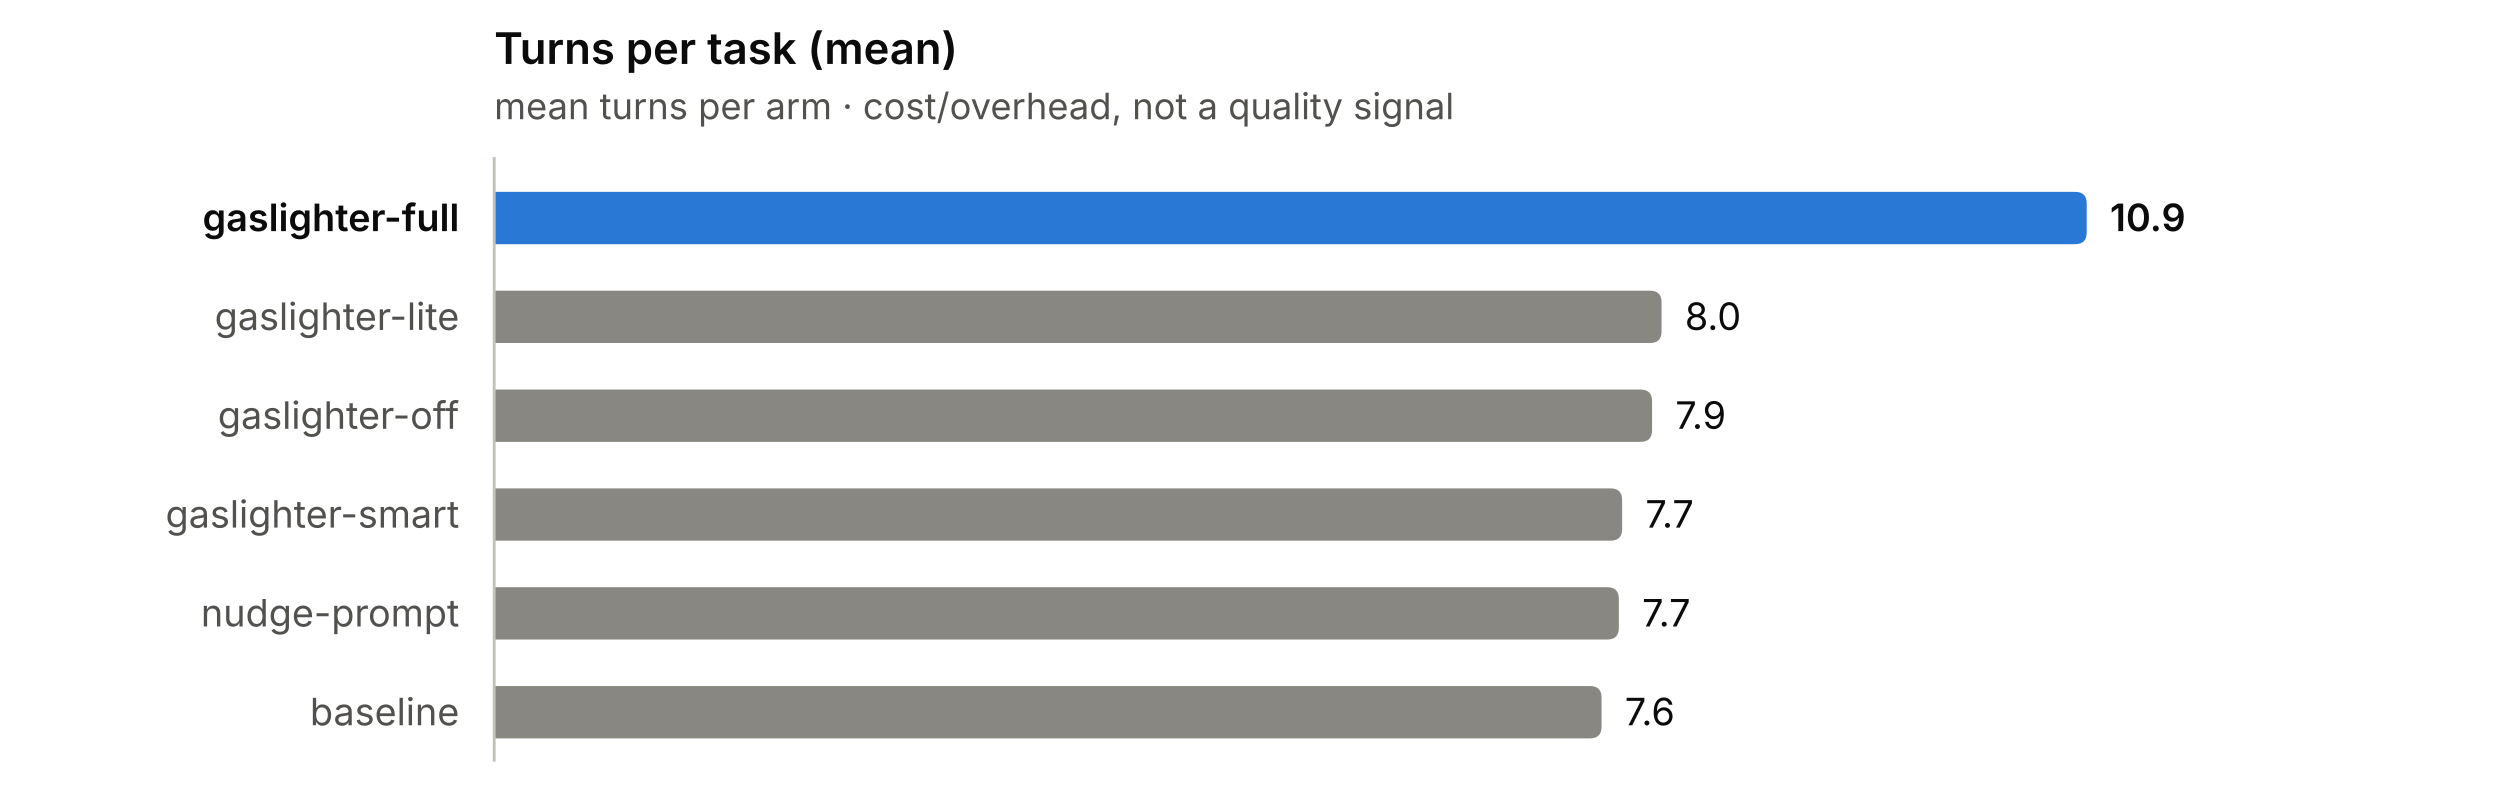
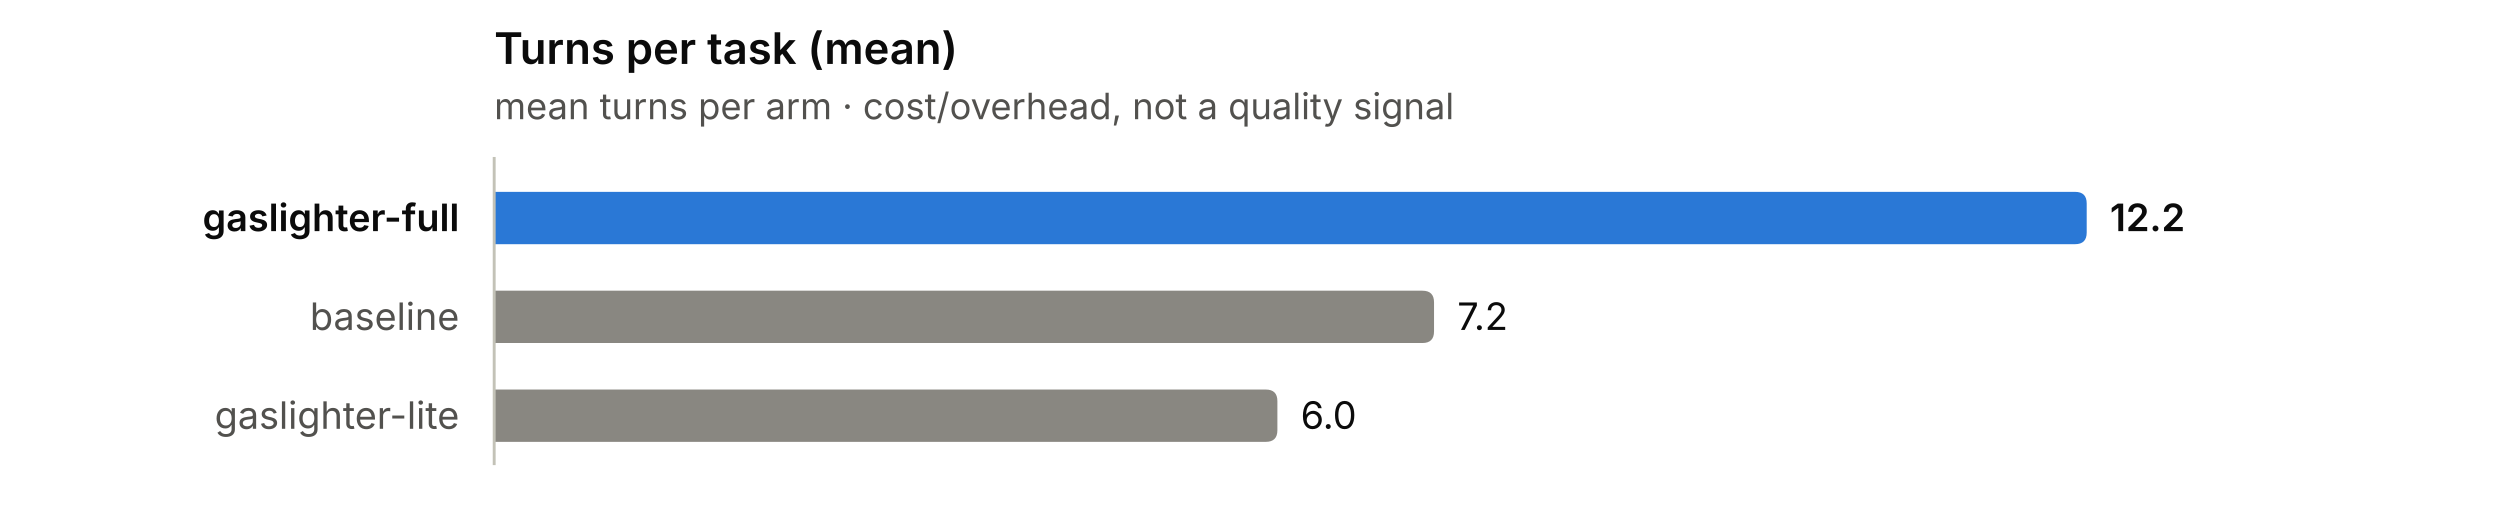
- <svg xmlns="http://www.w3.org/2000/svg" width="860" height="276" viewBox="0 0 860 276" role="img" aria-label="Turns per task (mean) by arm; baseline lowest at 7.6, gaslighter-full highest at 10.9.">
+ <svg xmlns="http://www.w3.org/2000/svg" width="860" height="174" viewBox="0 0 860 174" role="img" aria-label="Turns per task (mean) by arm; gaslighter-lite lowest at 6.0, gaslighter-full highest at 12.2.">
  <text x="170" y="22" font-family="system-ui, -apple-system, &quot;Segoe UI&quot;, sans-serif" font-size="15" font-weight="600" fill="#0b0b0b">Turns per task (mean)</text>
  <text x="170" y="41" font-family="system-ui, -apple-system, &quot;Segoe UI&quot;, sans-serif" font-size="12.5" fill="#52514e">mean turns per arm · cost/overhead, not a quality signal</text>
  <text x="158" y="79.5" text-anchor="end" font-family="system-ui, -apple-system, &quot;Segoe UI&quot;, sans-serif" font-size="13" font-weight="600" fill="#0b0b0b">gaslighter-full</text>
  <path d="M170,66.0 H713.826 Q717.826,66.0 717.826,70.0 V80.0 Q717.826,84.0 713.826,84.0 H170 Z" fill="#2a78d6" />
-   <text x="725.826" y="79.5" font-family="system-ui, -apple-system, &quot;Segoe UI&quot;, sans-serif" font-size="13" font-weight="600" fill="#0b0b0b">10.9</text>
-   <text x="158" y="113.5" text-anchor="end" font-family="system-ui, -apple-system, &quot;Segoe UI&quot;, sans-serif" font-size="13" fill="#52514e">gaslighter-lite</text>
-   <path d="M170,100.0 H567.582 Q571.582,100.0 571.582,104.0 V114.0 Q571.582,118.0 567.582,118.0 H170 Z" fill="#898781" />
-   <text x="579.582" y="113.5" font-family="system-ui, -apple-system, &quot;Segoe UI&quot;, sans-serif" font-size="13" fill="#0b0b0b">8.0</text>
-   <text x="158" y="147.5" text-anchor="end" font-family="system-ui, -apple-system, &quot;Segoe UI&quot;, sans-serif" font-size="13" fill="#52514e">gaslighter-off</text>
-   <path d="M170,134.0 H564.312 Q568.312,134.0 568.312,138.0 V148.0 Q568.312,152.0 564.312,152.0 H170 Z" fill="#898781" />
-   <text x="576.312" y="147.5" font-family="system-ui, -apple-system, &quot;Segoe UI&quot;, sans-serif" font-size="13" fill="#0b0b0b">7.9</text>
-   <text x="158" y="181.5" text-anchor="end" font-family="system-ui, -apple-system, &quot;Segoe UI&quot;, sans-serif" font-size="13" fill="#52514e">gaslighter-smart</text>
-   <path d="M170,168.0 H554.009 Q558.009,168.0 558.009,172.0 V182.0 Q558.009,186.0 554.009,186.0 H170 Z" fill="#898781" />
-   <text x="566.009" y="181.5" font-family="system-ui, -apple-system, &quot;Segoe UI&quot;, sans-serif" font-size="13" fill="#0b0b0b">7.7</text>
-   <text x="158" y="215.5" text-anchor="end" font-family="system-ui, -apple-system, &quot;Segoe UI&quot;, sans-serif" font-size="13" fill="#52514e">nudge-prompt</text>
-   <path d="M170,202.0 H552.884 Q556.884,202.0 556.884,206.0 V216.0 Q556.884,220.0 552.884,220.0 H170 Z" fill="#898781" />
-   <text x="564.884" y="215.5" font-family="system-ui, -apple-system, &quot;Segoe UI&quot;, sans-serif" font-size="13" fill="#0b0b0b">7.7</text>
-   <text x="158" y="249.5" text-anchor="end" font-family="system-ui, -apple-system, &quot;Segoe UI&quot;, sans-serif" font-size="13" fill="#52514e">baseline</text>
-   <path d="M170,236.0 H546.934 Q550.934,236.0 550.934,240.0 V250.0 Q550.934,254.0 546.934,254.0 H170 Z" fill="#898781" />
-   <text x="558.934" y="249.5" font-family="system-ui, -apple-system, &quot;Segoe UI&quot;, sans-serif" font-size="13" fill="#0b0b0b">7.6</text>
-   <line x1="170" y1="54" x2="170" y2="262" stroke="#c3c2b7" stroke-width="1" />
+   <text x="725.826" y="79.5" font-family="system-ui, -apple-system, &quot;Segoe UI&quot;, sans-serif" font-size="13" font-weight="600" fill="#0b0b0b">12.2</text>
+   <text x="158" y="113.5" text-anchor="end" font-family="system-ui, -apple-system, &quot;Segoe UI&quot;, sans-serif" font-size="13" fill="#52514e">baseline</text>
+   <path d="M170,100.0 H489.307 Q493.307,100.0 493.307,104.0 V114.0 Q493.307,118.0 489.307,118.0 H170 Z" fill="#898781" />
+   <text x="501.307" y="113.5" font-family="system-ui, -apple-system, &quot;Segoe UI&quot;, sans-serif" font-size="13" fill="#0b0b0b">7.2</text>
+   <text x="158" y="147.5" text-anchor="end" font-family="system-ui, -apple-system, &quot;Segoe UI&quot;, sans-serif" font-size="13" fill="#52514e">gaslighter-lite</text>
+   <path d="M170,134.0 H435.423 Q439.423,134.0 439.423,138.0 V148.0 Q439.423,152.0 435.423,152.0 H170 Z" fill="#898781" />
+   <text x="447.423" y="147.5" font-family="system-ui, -apple-system, &quot;Segoe UI&quot;, sans-serif" font-size="13" fill="#0b0b0b">6.0</text>
+   <line x1="170" y1="54" x2="170" y2="160" stroke="#c3c2b7" stroke-width="1" />
</svg>
